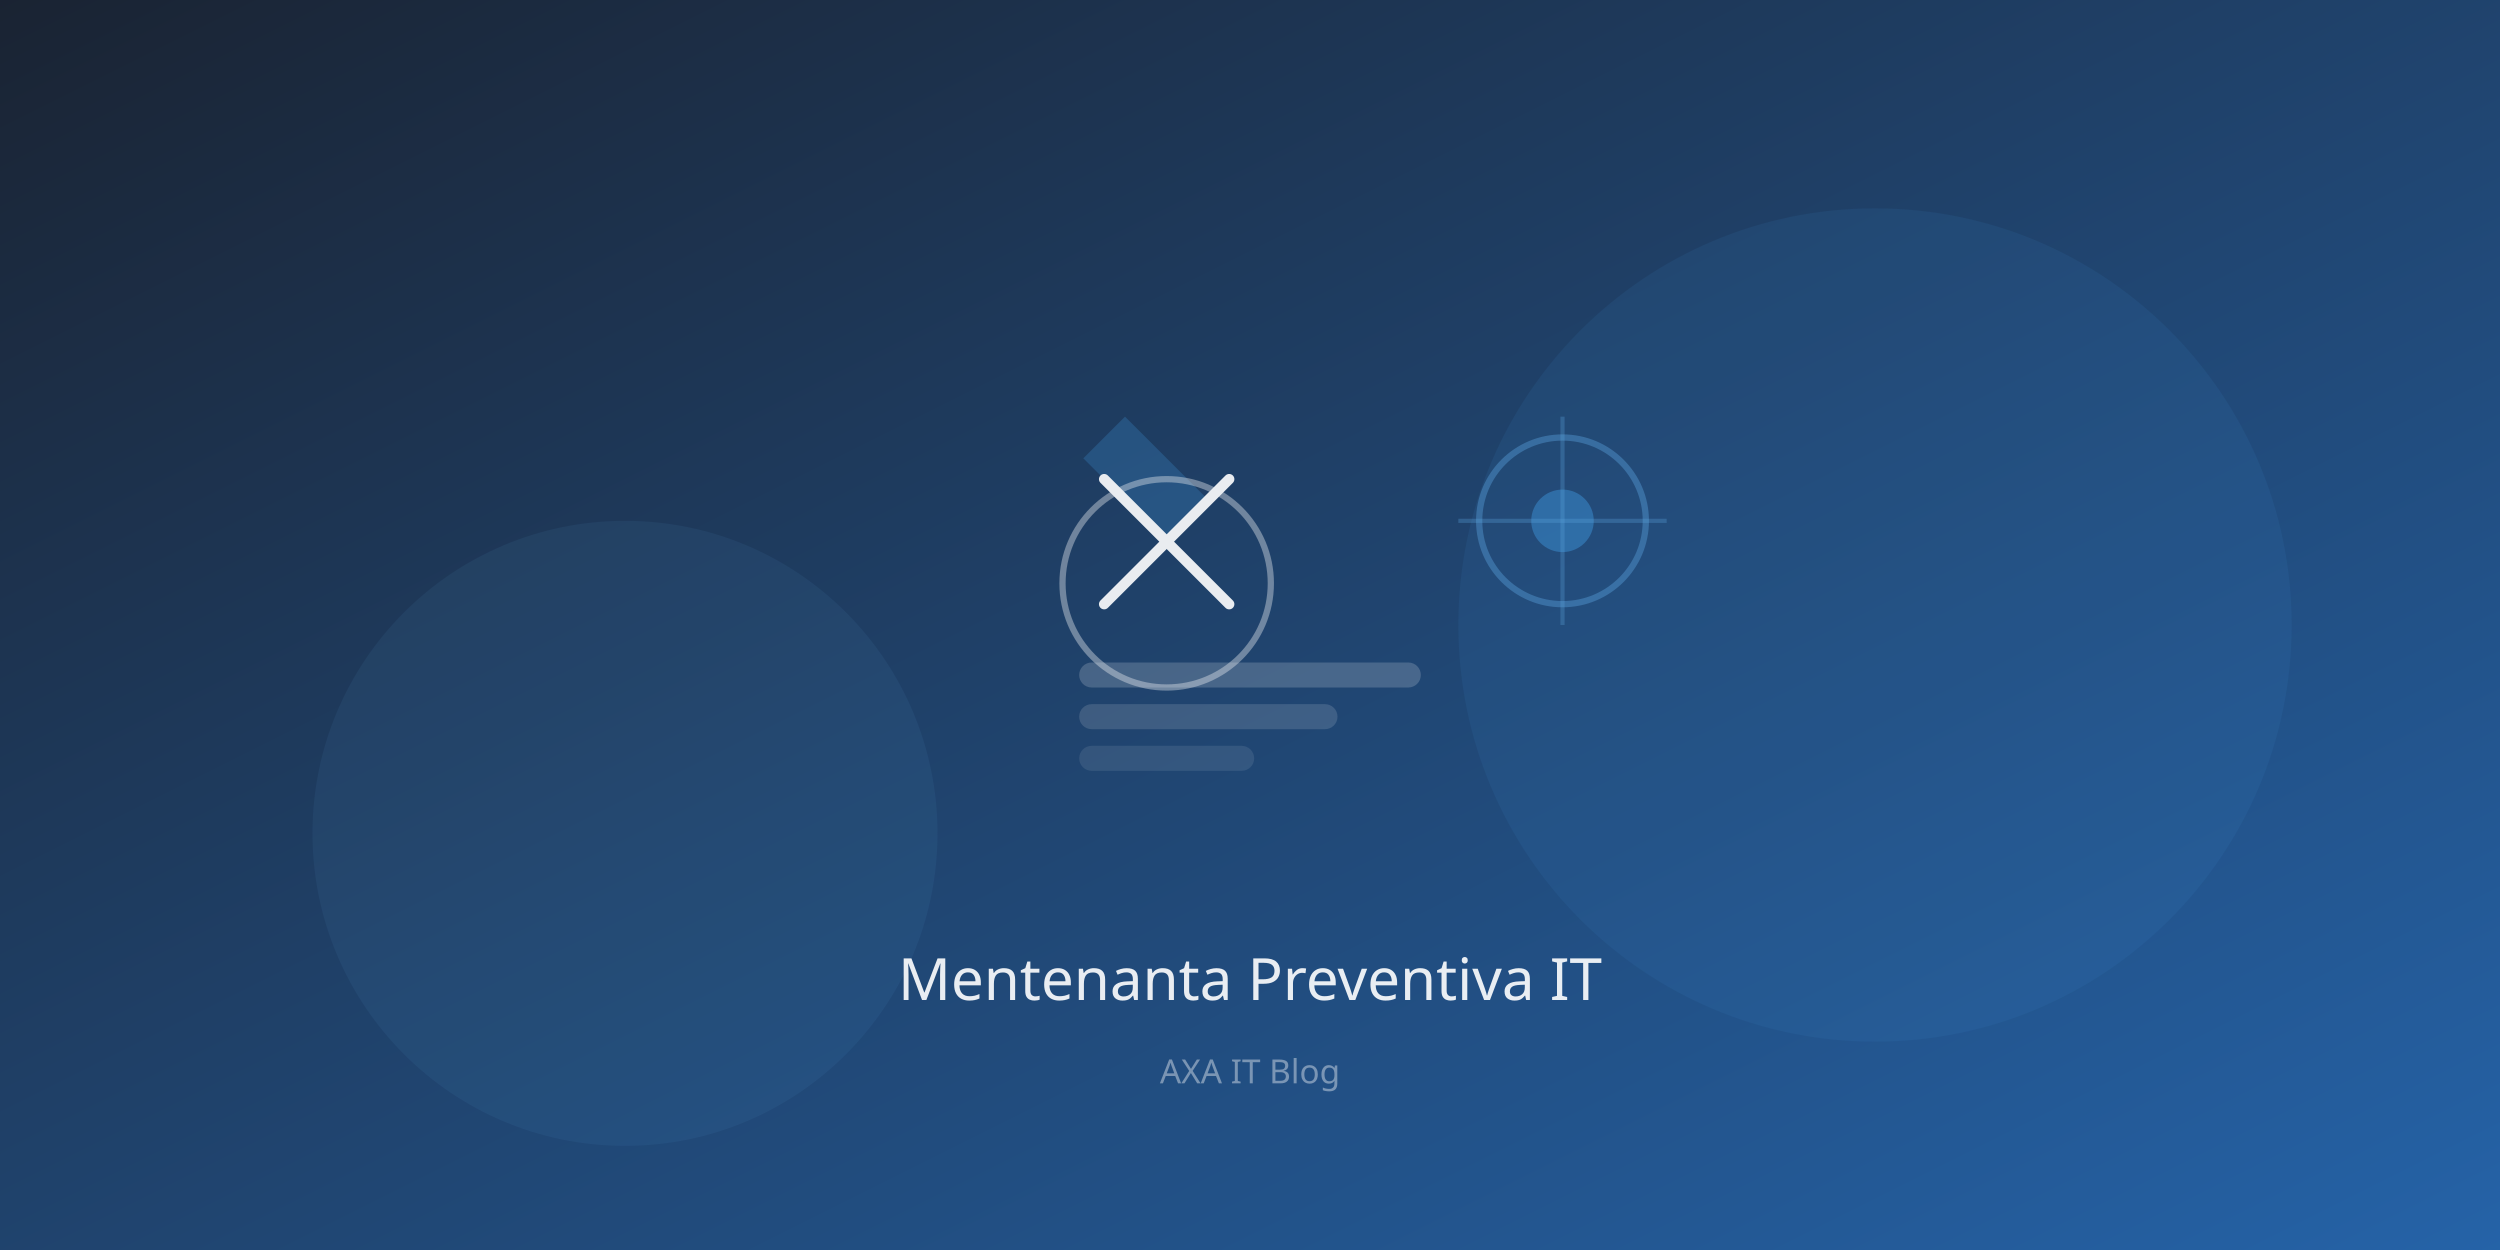
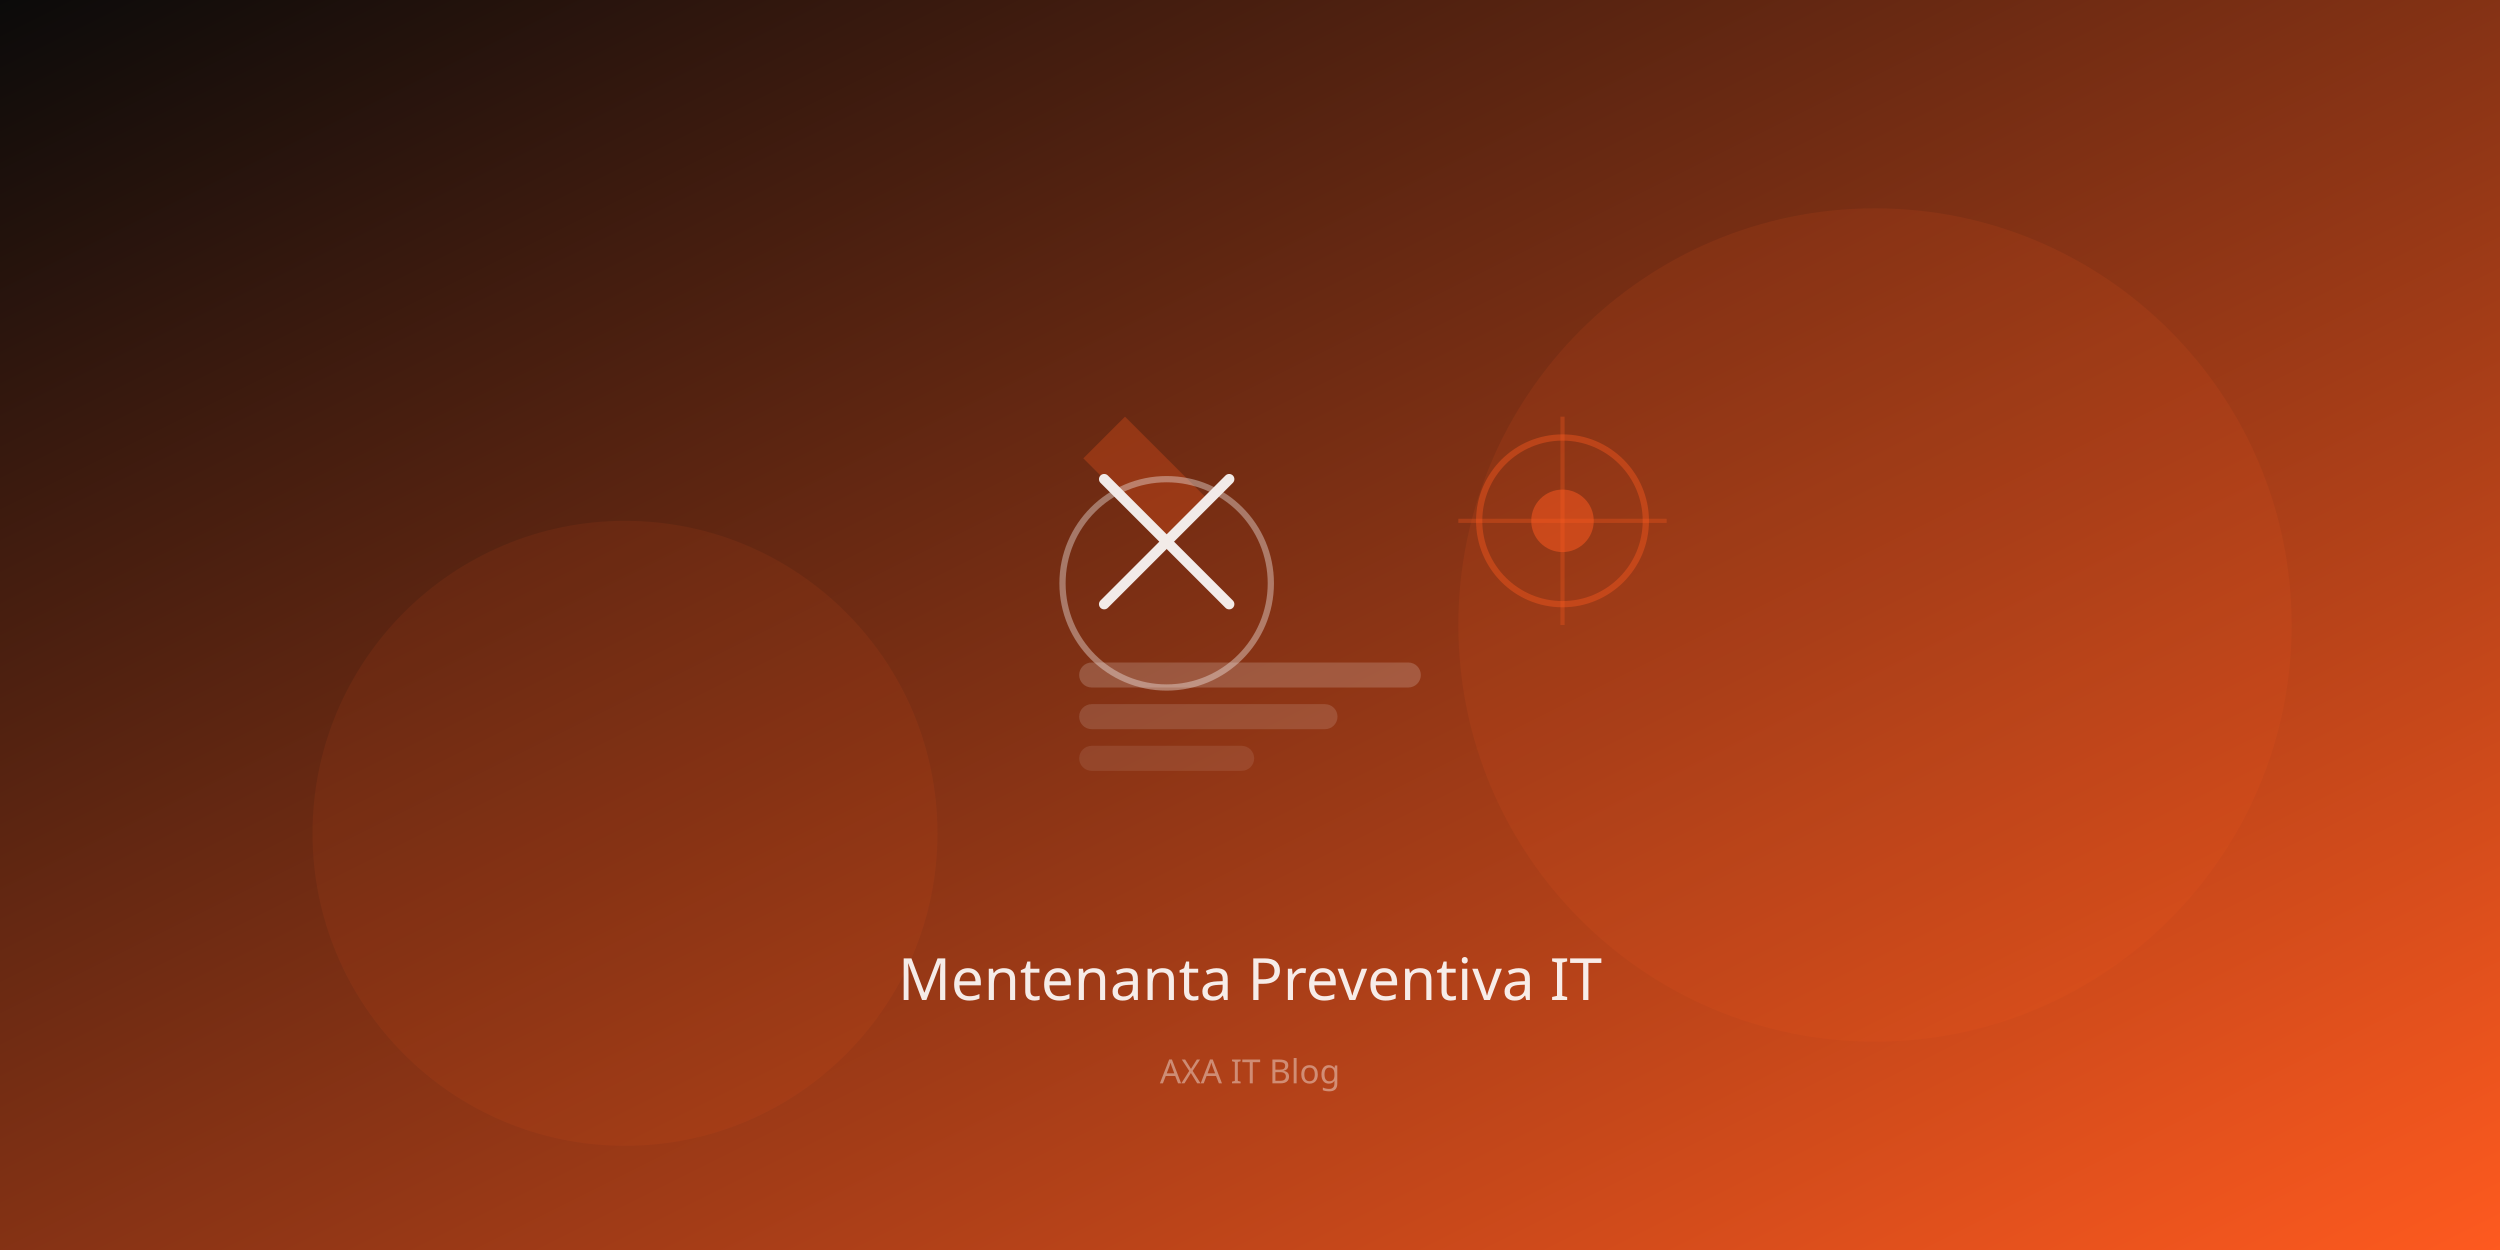
<svg xmlns="http://www.w3.org/2000/svg" viewBox="0 0 1200 600">
  <defs>
    <linearGradient id="bg1" x1="0%" y1="0%" x2="100%" y2="100%">
-       <stop offset="0%" style="stop-color:#1A2332" />
-       <stop offset="100%" style="stop-color:#2563A8" />
+       <stop offset="0%" style="stop-color:#0A0A0A" />
+       <stop offset="100%" style="stop-color:#FF5A1F" />
    </linearGradient>
  </defs>
  <rect width="1200" height="600" fill="url(#bg1)" />
-   <circle cx="900" cy="300" r="200" fill="#3B8FD4" opacity="0.1" />
-   <circle cx="300" cy="400" r="150" fill="#5BA3DE" opacity="0.08" />
+   <circle cx="900" cy="300" r="200" fill="#FF5A1F" opacity="0.1" />
+   <circle cx="300" cy="400" r="150" fill="#FF5A1F" opacity="0.08" />
  <g transform="translate(500, 200)" fill="none" stroke="white" stroke-width="4" stroke-linecap="round" opacity="0.9">
-     <path d="M40 0 L80 40 L60 60 L20 20" fill="#3B8FD4" stroke="none" opacity="0.3" />
+     <path d="M40 0 L80 40 L60 60 L20 20" fill="#FF5A1F" stroke="none" opacity="0.3" />
    <circle cx="60" cy="80" r="50" stroke-width="3" opacity="0.4" />
    <path d="M30 30 L90 90" stroke-width="5" />
    <path d="M90 30 L30 90" stroke-width="5" />
    <rect x="20" y="120" width="160" height="8" rx="4" fill="white" opacity="0.2" />
    <rect x="20" y="140" width="120" height="8" rx="4" fill="white" opacity="0.15" />
    <rect x="20" y="160" width="80" height="8" rx="4" fill="white" opacity="0.1" />
  </g>
  <g transform="translate(750, 250)">
-     <circle cx="0" cy="0" r="40" fill="none" stroke="#5BA3DE" stroke-width="3" opacity="0.4" />
-     <circle cx="0" cy="0" r="15" fill="#3B8FD4" opacity="0.5" />
-     <line x1="-50" y1="0" x2="50" y2="0" stroke="#5BA3DE" stroke-width="2" opacity="0.3" />
-     <line x1="0" y1="-50" x2="0" y2="50" stroke="#5BA3DE" stroke-width="2" opacity="0.3" />
+     <circle cx="0" cy="0" r="40" fill="none" stroke="#FF5A1F" stroke-width="3" opacity="0.4" />
+     <circle cx="0" cy="0" r="15" fill="#FF5A1F" opacity="0.5" />
+     <line x1="-50" y1="0" x2="50" y2="0" stroke="#FF5A1F" stroke-width="2" opacity="0.3" />
+     <line x1="0" y1="-50" x2="0" y2="50" stroke="#FF5A1F" stroke-width="2" opacity="0.3" />
  </g>
  <text x="600" y="480" text-anchor="middle" fill="white" font-family="system-ui" font-size="28" font-weight="500" opacity="0.9">Mentenanta Preventiva IT</text>
  <text x="600" y="520" text-anchor="middle" fill="white" font-family="system-ui" font-size="16" opacity="0.4">AXA IT Blog</text>
</svg>
